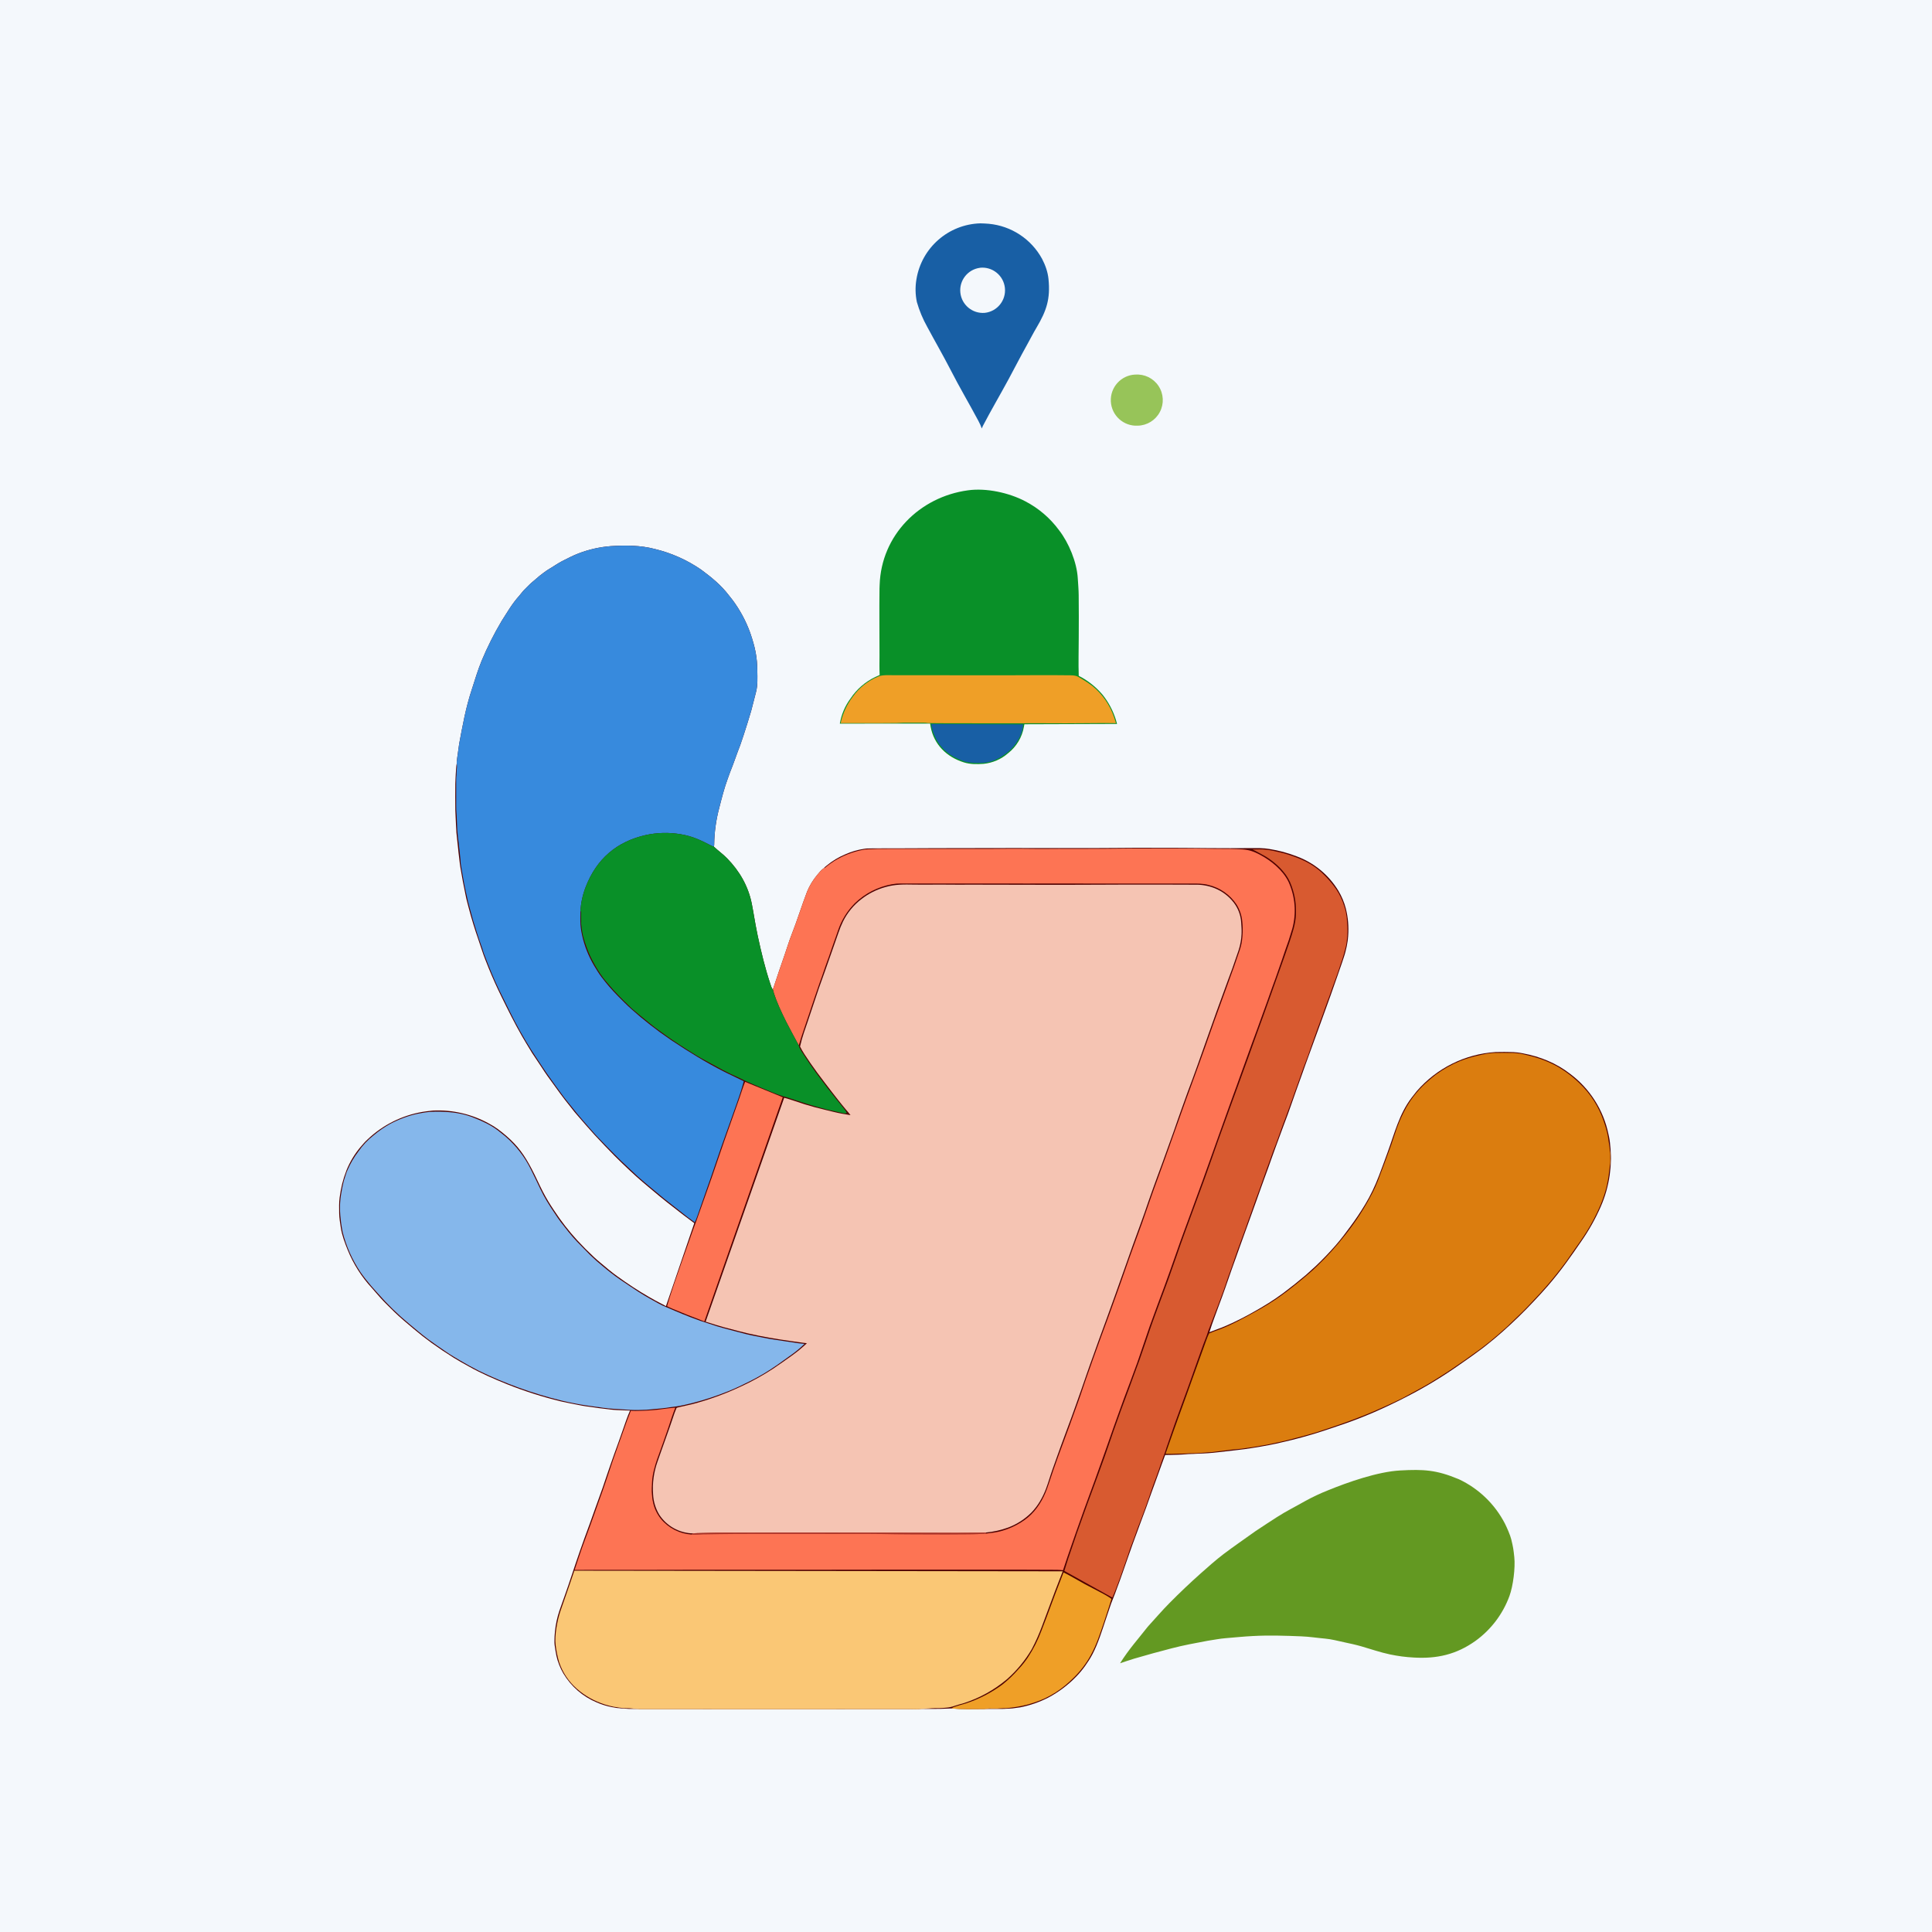
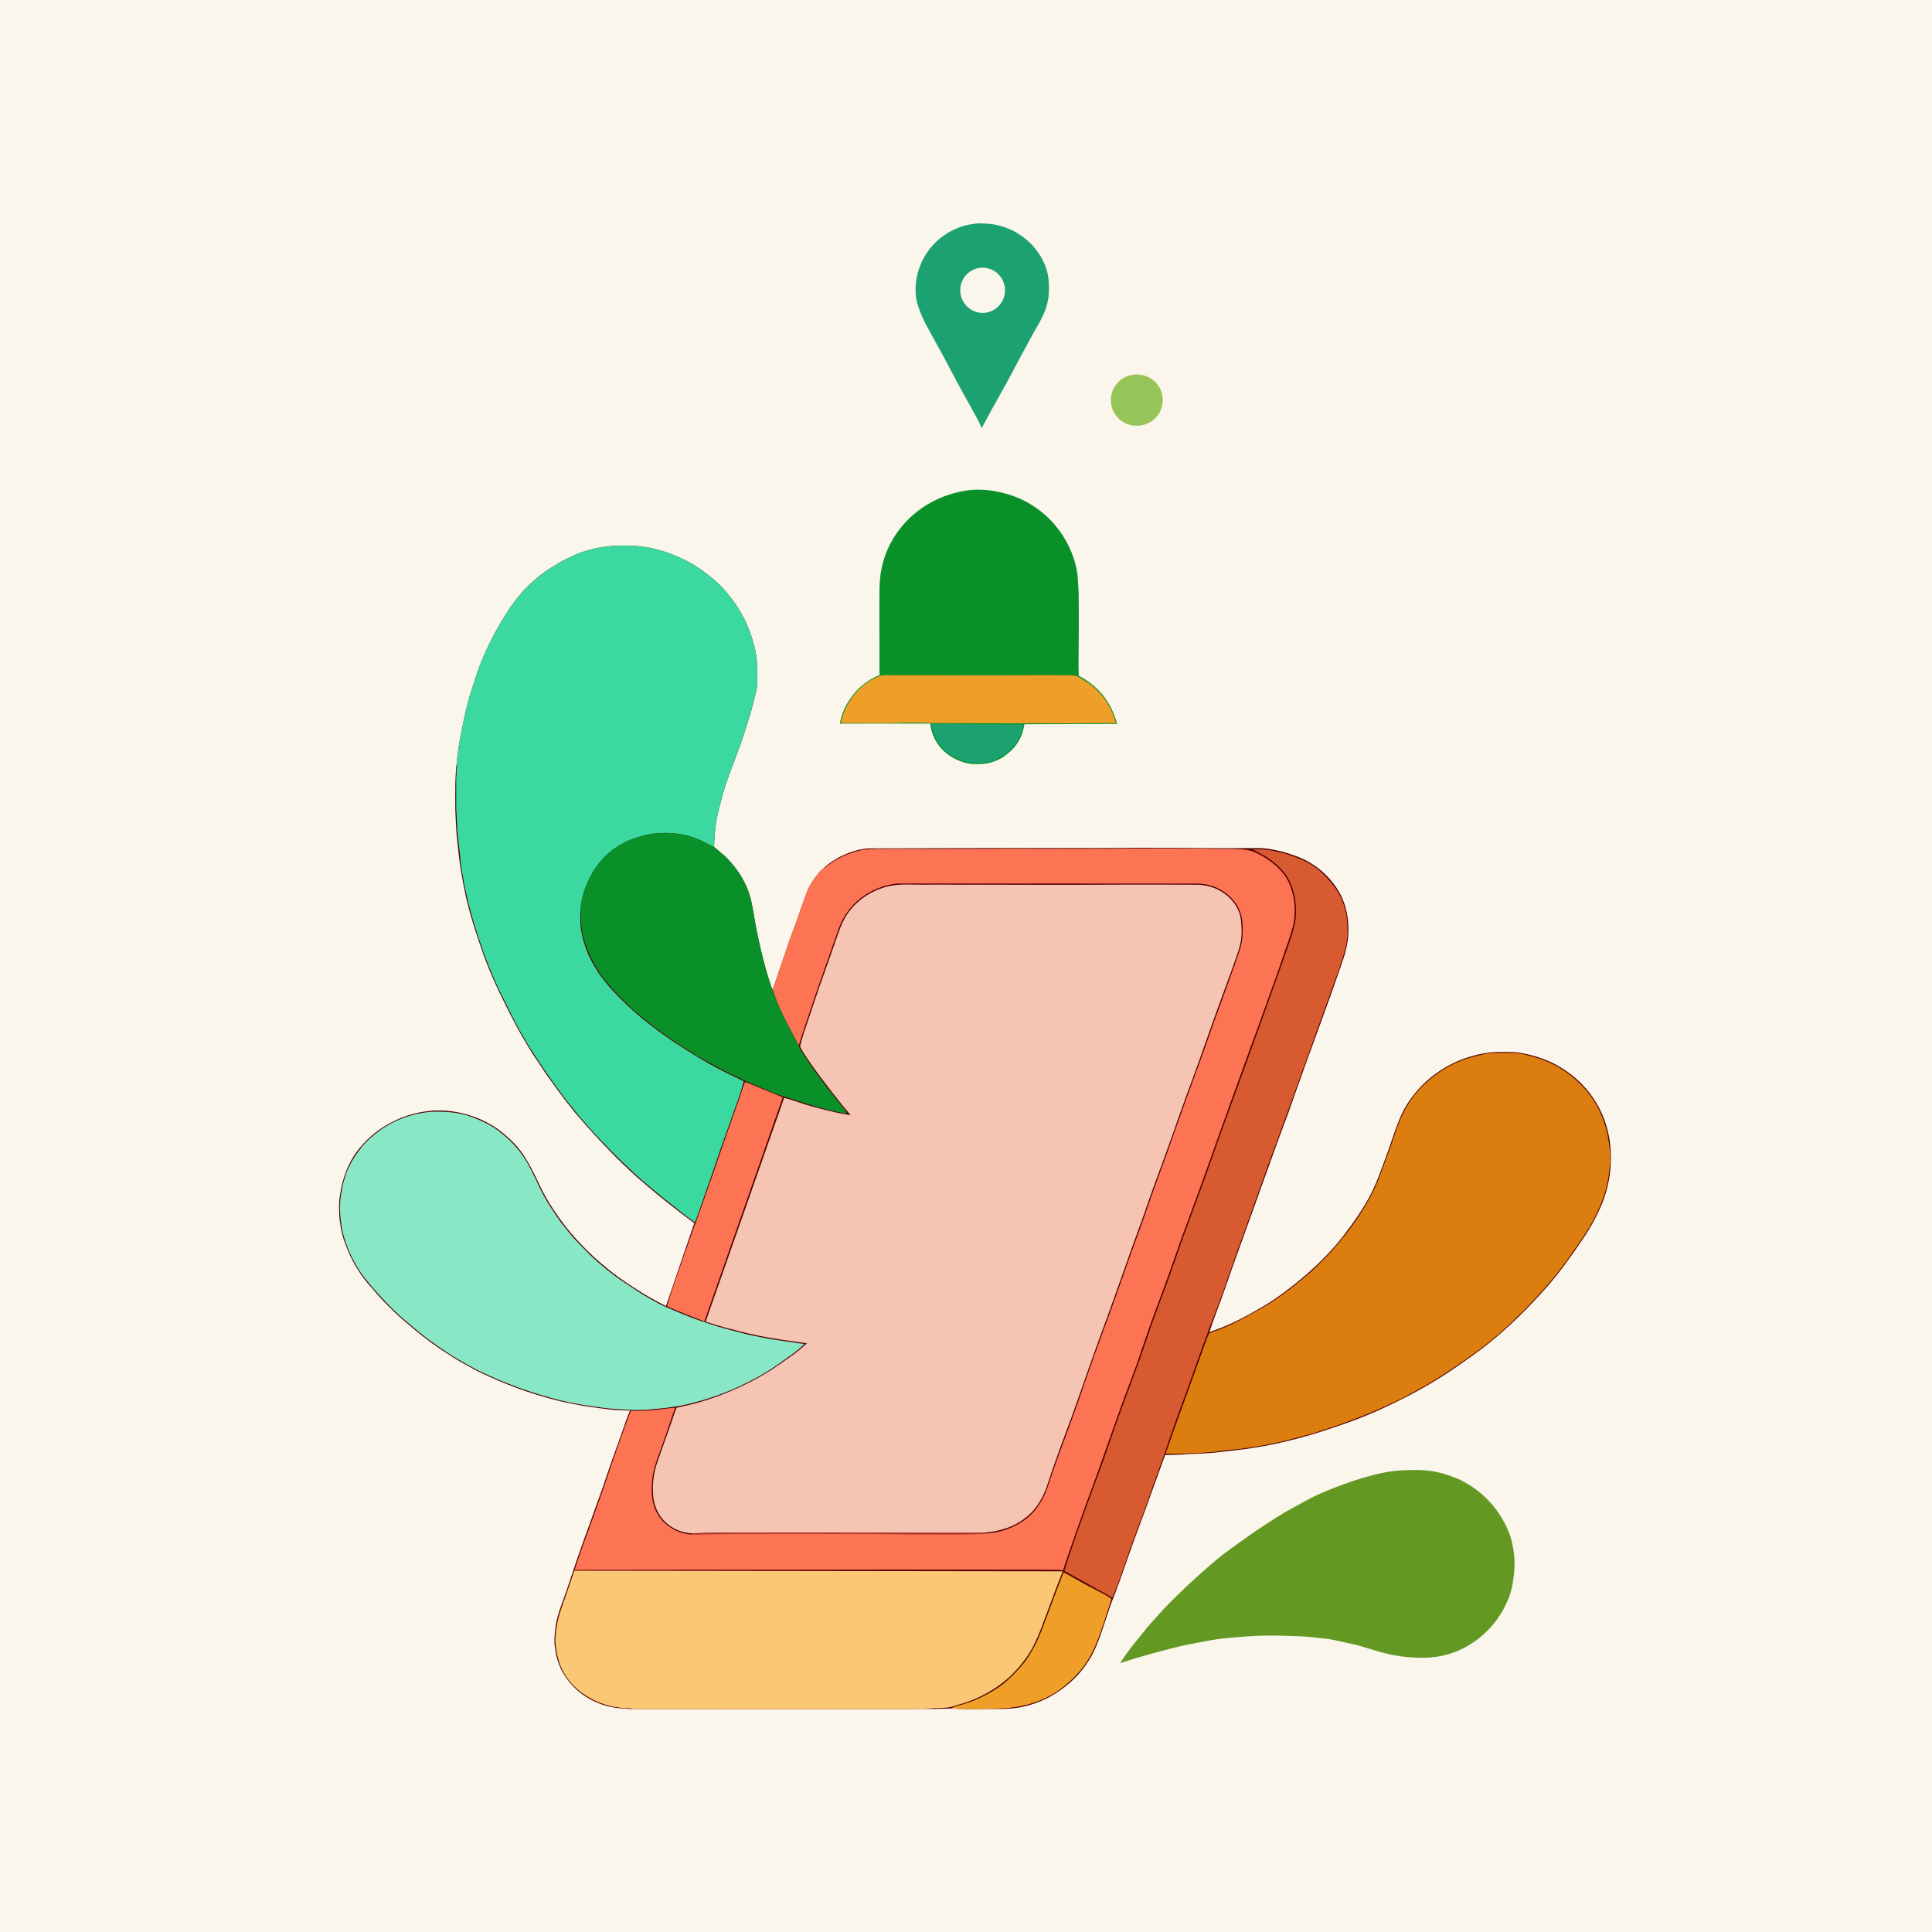
<svg xmlns="http://www.w3.org/2000/svg" width="1024" height="1024" preserveAspectRatio="none" style="display:block" viewBox="0 0 4358 4358">
-   <path fill="#F4F8FC" d="M0 0h4358v4358H0z" />
+   <path fill="#fbf6ec" d="M0 0h4358v4358H0z" />
  <path fill="#4E0000" d="M1030.3 1721.6c-.5-3.2.5-6.4.8-9.6v-1l4.7-33.5.2-1c7.7-41 14.7-80.5 28-120.5 7.2-22 13.6-44.2 22.4-65.5a710 710 0 0 1 45.1-89.7c13.4-20.7 22.5-37.6 40.1-57.4 3.6-4 6.6-8.5 10.4-12.4l13-13c4.9-4.8 10.6-8.9 15.7-13.6 5.5-5.2 21.7-17.4 28-21 9.9-5.6 19.1-12.5 29.3-17.7 12.2-6.2 24.3-12.5 37-17.4a259 259 0 0 1 73-16.4c33-2.1 66.5-2 98.5 6.3a314 314 0 0 1 105 46.7c23.9 17.8 44.7 34.4 63.2 58.7l7.9 10a286 286 0 0 1 39.7 74c11.3 33 15.8 54.8 16 86.4.2 15.3 1 31.4-2.8 46.5q-5.2 21-10.8 42l-1 3.5q-7.8 26.3-16.4 52.5-3.6 11.3-7.6 22.4c-8 20.3-14.7 41-22.9 61.1q-2.7 7.1-5.2 14.4c-7.9 21.4-13.5 43.5-19.1 65.6a339 339 0 0 0-11.5 83.5q0 2.2-.5 4.5c9.5 9 20.3 16.5 29.5 26 28 28.5 48 63 55.8 102.5 4.2 21.1 7.2 42.4 11.6 63.5l1.6 8 .5 2.4c7.7 35.7 16.3 71.3 27.8 106 1.6 4.8 3 10 6 14.1l1-3.3c8.3-25.8 17.3-51.2 26-76.7 5-14.5 9.4-29.2 15-43.5 12.8-32.5 23-66 35.5-98.5a145 145 0 0 1 22.2-36.5c5-6 9.2-11.7 15.8-16 1.5-2.3 4-3.9 6-5.6a167 167 0 0 1 41.7-25.2 162 162 0 0 1 42-12.4l6-.8 13.5-.3c26.3-.3 52.7 0 79-.2 39.8-.4 79.7-.2 119.5-.4q58.8 0 117.5-.2l77.5.1h106c32 0 64-.5 96-.6q51.3 0 102.5.2l62.5.5c30.8.1 61.7.4 92.5 0 14.2 0 28.5-.5 42.5 2a297 297 0 0 1 61 16.4 185 185 0 0 1 94.6 78 152 152 0 0 1 16.6 39.5 195 195 0 0 1 5.3 62.5q-.4 5.5-1.1 11c-1 7.6-3 17.1-5 24.5-2 8-4.9 15.8-7.4 23.6q-5 14.9-10.2 29.5-8 23.4-16.3 46.4l-8.3 23c-2.7 7.8-5.8 15.6-8.5 23.5l-8.7 24-9.3 25.5c-2.3 6.7-5 13.3-7.3 20q-7.1 20-14.5 39.8l-7 19.8c-8.7 23.2-16.5 46.7-24.9 70q-3.6 10.5-7.4 20.9c-6.6 16.7-12.3 33.6-18.7 50.3s-12.1 33.5-18.3 50.2c-5 13.8-9.6 27.8-14.9 41.5q-4.4 11.8-8.6 23.8l-10.4 29.2q-5 13.5-9.7 27-14 38.3-27.6 76.5c-6 17.4-12.5 34.7-18.6 52-9.5 27.3-18.7 54.6-29 81.5q-4.7 12.2-9 24.5-6.3 16.8-11.7 33.8l-.7 1.8c8.7-3.7 17.8-6.5 26.6-10l13.7-5.7a656 656 0 0 0 59-29.8c23.8-13.2 46.1-27 68-43.3a1043 1043 0 0 0 50.7-40.5l22.5-20.4a687 687 0 0 0 44.2-46.1q9.2-10.6 17.7-21.7 7.5-9.6 14.7-19.6a612 612 0 0 0 34.4-51.3c12.4-20.3 22.4-42 30.9-64.1q9.9-26 19.3-52.2c16-43.3 26.4-87.8 55-124.9q5.2-7 11-14a257 257 0 0 1 177.9-88.4q20-.5 40 .1l9 .8c4.2.3 9.3 1.4 13.5 2.2 38.1 7.1 74.7 22 105.5 45.9a227 227 0 0 1 86.7 136.4q3 12.4 3.9 25l.8 8.5c.4 10.1 1.2 19.3.5 29.5-.2 4.7-.2 9.3-.8 14-.7 5.1-.9 10.3-1.7 15.5-3.6 24.7-10.1 48-20.2 71a456 456 0 0 1-44.3 78.7q-16.6 24.4-34 48.3a832 832 0 0 1-40.8 51.4c-10 11.7-20.7 23-31.2 34.3a1060 1060 0 0 1-71 69.1q-9.1 8-18.6 16c-10 8-19.7 16.3-30 23.9q-18.7 13.9-37.8 27.2-12 8.5-24.2 16.8a996 996 0 0 1-112 66 1213 1213 0 0 1-66.7 31.6 985 985 0 0 1-85.6 32.5L2981 3229a998 998 0 0 1-88.9 24.3c-9.7 2.2-19.3 4.6-29.1 6.3q-18.7 3.6-37.5 6.5l-16.5 2.5-1.5.2-17 2.1c-14.3 1.5-28.7 3.4-43 4.9-7.3.7-14.6 1.8-22 2.1l-10.5.6c-5.5.4-11 .2-16.5.7-8 .7-16 .3-23.9 1.2q-9 .8-18.1 1c-9.4.5-18.9.4-28.3.6-5.5 14.4-10.5 29-15.8 43.5l-14.9 41-12.1 34q-6.3 17.6-13 35c-2.8 7-5 14.2-7.8 21.3q-10 26.6-19.4 53.7c-8.7 24.3-16.7 48.9-26 73l-3.7 10.3c-2.6 7.1-5.7 14-8.3 21.1l-1 2.6q-6 17.5-11.8 35.1c-8.8 26.2-17.6 55.2-30.4 79.3-9.2 17.2-22.6 36-36.2 49.8a253 253 0 0 1-63.2 47.6 242 242 0 0 1-63.1 21.9q-8.7 1.4-17.5 2.4c-4 .5-8 .3-12 .7-10 .8-20.6.5-30.5.5h-17.8l-3.7.2c-24.6.1-49.3 1-73.8-1.2h-2.3l-23.4.9c-14.2.3-28.4 0-42.7 0-9.5 1.3-19.2.3-28.8.4-202.2.1-404.3.5-606.5 0q-2.2 0-4.3-.3H1419q-7-.3-14-1c-3.2 0-5.4-.3-8.5-.7l-5-.4-11.5-2c-10.8-2-24-6.1-34-10.6a159 159 0 0 1-75.4-65.5c-6.6-11-13-27.2-15.5-39.7q-2.4-12-4-24c-.8-6.2-.4-13.3-.2-19.5l1-12a213 213 0 0 1 10.1-46.5c3.5-10.7 7.7-21.3 11.3-32q8.9-25 17.2-50.3 4-12.7 8.4-25.2l9.1-26.5q5-14.8 10.4-29.4c8.3-21.7 15.8-43.7 23.7-65.6q8.9-24.1 17.4-48.4l10.2-30.2c5.2-14.7 10-29.7 15.4-44.4q10.3-28 20-56c5-14.4 9.8-29 16-43l-15.1-.7c-9.8-.4-19.7-.5-29.4-1.8l-2.1-.3-25-3q-14.5-2.3-29-4.1c-4.9-.7-11.5-2-16.5-3q-18.2-3.4-36.5-7.4l-3.5-.8a899 899 0 0 1-120.4-38.5c-30-12.2-57.5-24-85.5-39.7q-17.5-9.5-34.5-19.8a934 934 0 0 1-50.6-34 658 658 0 0 1-39.5-31c-15-12.6-30.3-25.2-44.5-39q-9.3-9-18.4-18.2l-5-5.1c-9.4-9.8-18.1-20.3-27.1-30.5a282 282 0 0 1-54.1-85.2c-6.5-16.2-13-33-15.6-50.4-1.6-10.7-3.5-21.7-3.7-32.5-.2-11.9-.5-23.7 1-35.5 3-22.2 7.2-40.2 15.4-61.4a194 194 0 0 1 32-53c5-5.7 9.8-11.6 15.4-16.6a238 238 0 0 1 124.6-62.4c7.6-1 15.3-2.3 23-2.9A237 237 0 0 1 1104 2535c13.8 7.2 26.2 17 38 27.1 26.4 22.8 41.2 43.9 57.5 75 9 17 16.6 34.8 25.5 51.9 8 15.2 14.7 26.2 24.2 40.4a528 528 0 0 0 53 68.4q18 19.5 37.4 37.6 6.8 6.4 14 12.3c12.7 10.6 25.1 21.4 38.6 31 23.1 16.7 47 32.6 71.8 46.8l13.8 7.8q12.1 6.6 24.4 12.9l63.9-187.2c-8.2-6.4-16.8-12.2-24.9-18.6l-36-28q-9.5-7.5-18.8-15.2-11.5-9.8-23.2-19.4c-9.5-7.6-18.5-15.9-27.7-23.8a406 406 0 0 1-14.4-13.2q-18-16.8-35.4-34.2a2494 2494 0 0 1-44.6-46.7q-19.7-21.9-38.8-44.2l-6.5-7.6-2.2-2.8-8.8-11.2a646 646 0 0 1-21.2-27.4l-29-40a511 511 0 0 1-13.1-19.6l-21.4-32.1-3-5q-10.1-16.3-19.6-32.7c-16.7-29-31.5-59-46.2-88.9a943 943 0 0 1-29.5-65.8c-5-12.6-10.4-25.7-14.5-38.6q-4-12.6-8.4-25-12-34.5-21.3-69.8c-2.6-10-5.5-20-7.4-30.2l-6-30q-3.2-16.7-5.9-33.5l-1.1-8-1.3-11c-1-9-2.3-18-3-27-1-10.3-2.4-20.6-3.3-31q-.7-8.7-1-17.5l-1.4-31-.1-3q-.3-29.5 0-59c.1-7.7.7-15.3 1-23 .1-4.2.7-8.3.9-12.5q.2-5.5 1.3-10.9" />
  <path fill="#F5C4B3" d="m1804.7 2360.7.4-1.8q3.3-14.7 8.1-28.9l8.3-24.3 16.9-50.5q4.3-13.2 8.8-26.2l14.2-39.8 13.3-37.8 16.6-47.4q4.3-12.9 10.2-25.2a143 143 0 0 1 42-51 155 155 0 0 1 53.5-26.8c22.5-6.5 41.5-6 66-5.6 26.5.4 53-.3 79.5.1 15.2.3 30.3 0 45.5 0q102.3 0 204.5.4c30.2.1 60.3-.4 90.5-.3q24.8 0 49.5-.2h99.5q31.8-.1 63.5.2a113 113 0 0 1 44.2 7.8 102 102 0 0 1 43.3 32.6 81 81 0 0 1 16.7 45c.6 8.3 1.3 16.7.9 25a139 139 0 0 1-6.7 37.5q-6.7 20-13.8 40l-10 27-26.4 72.5c-14.4 39.6-27.9 79.5-42.2 119q-11.2 31.3-22.9 62.4l-13.7 38.1c-6 16-11.2 32.4-17 48.5l-25.4 70.6-12.8 34.8c-6.3 17.9-13.1 35.5-19.1 53.4-11.3 34-24.1 67.6-36.2 101.4-12.9 35.9-25.2 72-38.2 107.8q-19 53.3-38.6 106.4l-10 28c-5.6 14.9-10.6 30-16 45-8.3 23.8-16.3 47.8-25 71.5-7 19.2-13.6 38.5-21 57.5l-12 32.6c-6.7 18-12.9 36.4-19.5 54.5-5.1 14.2-9.1 28.8-14.4 43-7.6 20-18 38.6-33 54.2a148 148 0 0 1-52.7 34 201 201 0 0 1-50 11.2c-5.6 0-11 .4-16.5.4l-50 .5-52-.2c-78 0-156-.7-234-.6q-123.7-.1-247.5.3h-6.5l-48 1.1q-3.1 0-6.2.5a93 93 0 0 1-76.3-42.4 98 98 0 0 1-13.8-45.5 180 180 0 0 1 10.2-74.7c6.2-18.4 13.1-36.5 19.4-54.8l8.5-24q5-15.3 10.4-30.6 2.1-5.7 4.5-11.3l4.8-1.3 30-6.8a635 635 0 0 0 109.9-39.8 551 551 0 0 0 72.5-40q21.7-14.6 43-30c12.4-8.9 23-17.6 33.7-27.8l-11.4-1.4-24.2-3.4c-34-4.7-64-9.8-97-17.3q-18.8-4.4-37.5-9.5-17.6-4.3-35-9.7-11.7-3.4-23.3-7.3l177.2-505.1c15.6 4.2 30.7 9.9 46.1 14.7a670 670 0 0 0 46.5 12.6c12.8 3 25.5 6.5 38.5 8.8l18.5 3.1q-5.3-6.9-11-13.3c-5.5-6.3-10.4-13-15.8-19.5q-7.3-8.9-14.1-18a3002 3002 0 0 1-34.6-45.6 816 816 0 0 1-28.5-41.2c-3.8-6-6.8-11-9.8-17.1" />
-   <path fill="#378ADD" d="M1030.3 1721.6c-.5-3.2.5-6.4.8-9.6v-1l4.7-33.5.2-1c7.7-41 14.7-80.5 28-120.5 7.2-22 13.6-44.2 22.4-65.5a710 710 0 0 1 45.1-89.7c13.4-20.7 22.5-37.6 40.1-57.4 3.6-4 6.6-8.5 10.4-12.4l13-13c4.9-4.8 10.6-8.9 15.7-13.6 5.5-5.2 21.7-17.4 28-21 9.9-5.6 19.1-12.5 29.3-17.7 12.2-6.2 24.3-12.5 37-17.4a259 259 0 0 1 73-16.4c33-2.1 66.5-2 98.5 6.3a314 314 0 0 1 105 46.7c23.9 17.8 44.7 34.4 63.2 58.7l7.9 10a286 286 0 0 1 39.7 74c11.3 33 15.8 54.8 16 86.4.2 15.3 1 31.4-2.8 46.5q-5.2 21-10.8 42l-1 3.5q-7.8 26.3-16.4 52.5-3.6 11.3-7.6 22.4c-8 20.3-14.7 41-22.9 61.1q-2.7 7.1-5.2 14.4c-7.9 21.4-13.5 43.5-19.1 65.6a339 339 0 0 0-11.5 83.5q0 2.2-.5 4.5c-1.6-1.5-2.7-.7-5-2-24.8-12.8-43-21.8-71-26.4a207 207 0 0 0-77.4 1.9q-99.3 22.2-136.1 117.5c-6.7 17.3-10.9 36-11.6 54.5a368 368 0 0 0-.3 22c.2 11.7 1.5 20.8 3.9 32a233 233 0 0 0 27.4 69.2c5 8.3 10.6 17.6 16.5 25.3q16.8 22.3 36.5 42.3c10.1 10.2 20.2 20.5 31 30.1a836 836 0 0 0 88 68.7l3.3 2.2c37.3 25 77.7 49.9 118.3 70.4l4 2q20 9.4 39.7 19.2c-2 7.4-3.7 13.6-6 21-6.8 21.4-14.6 42.3-22 63.5-10.6 30.4-22 60.7-32.1 91.3q-13.6 40.3-27.8 80.3-8.5 24.7-17.2 49.3a90 90 0 0 1-5.6 13q-4-3.4-8.4-6.4c-8.8-5.9-16.8-13-25.2-19.3q-18.4-14.2-36.4-28.6l-1.4-1.2q-13.5-11.4-27.2-22.6-15.5-12.8-30.5-26l-3.4-3.2q-16.6-15.3-33-31-16.4-16-32.2-32.3-12.5-12.7-24.8-25.7l-5.7-6.4q-11.7-13.6-23.6-26.8-6.4-7.4-12.7-15l-20.7-25.6q-4.8-5.7-9.2-11.6a2236 2236 0 0 1-38.7-53.6q-2.3-3.1-4.3-6.3a2510 2510 0 0 1-31-47 947 947 0 0 1-48.3-86.3q-12.4-24.6-24.4-49.4a744 744 0 0 1-16.4-36.6l-2.2-5.5-6.1-15-9.1-23.4-1.6-4.5-.3-1q-2.5-8.7-5.7-17.2c-6.3-17.2-11.4-34.8-16.9-52.2l-1.3-4.6q-4.7-16.5-9-33-1.8-6.2-3-12.5c-2.4-11.2-5.1-22.3-7.2-33.5q-2.8-15.2-5.4-30.5l-1.3-8.1-1.3-8.4c-.3-2.5-.1-5-.4-7.5q-1-8.7-1.8-17.5c-.5-6.1-1.6-11.8-2-18-.4-5-1.5-10-1.9-15l-1.6-17q-.5-6-.5-12-.3-10.5-.9-21c-.2-4.5-.8-9-.9-13.5l-.1-11q-.2-28 0-56c0-4.6.3-6 .7-10.5v-1.5c.2-3.2-.1-6.4.3-9.5 1-6 .9-9.3.3-15.4" />
+   <path fill="#3bd99f" d="M1030.3 1721.6c-.5-3.2.5-6.4.8-9.6v-1l4.7-33.5.2-1c7.7-41 14.7-80.5 28-120.5 7.2-22 13.6-44.2 22.4-65.5a710 710 0 0 1 45.1-89.7c13.4-20.7 22.5-37.6 40.1-57.4 3.6-4 6.6-8.5 10.4-12.4l13-13c4.9-4.8 10.6-8.9 15.7-13.6 5.5-5.2 21.7-17.4 28-21 9.9-5.6 19.1-12.5 29.3-17.7 12.2-6.2 24.3-12.5 37-17.4a259 259 0 0 1 73-16.4c33-2.1 66.5-2 98.5 6.3a314 314 0 0 1 105 46.7c23.9 17.8 44.7 34.4 63.2 58.7l7.9 10a286 286 0 0 1 39.7 74c11.3 33 15.8 54.8 16 86.4.2 15.3 1 31.4-2.8 46.5q-5.2 21-10.8 42l-1 3.5q-7.8 26.3-16.4 52.5-3.6 11.3-7.6 22.4c-8 20.3-14.7 41-22.9 61.1q-2.7 7.1-5.2 14.4c-7.9 21.4-13.5 43.5-19.1 65.6a339 339 0 0 0-11.5 83.5q0 2.2-.5 4.5c-1.6-1.5-2.7-.7-5-2-24.8-12.8-43-21.8-71-26.4a207 207 0 0 0-77.4 1.9q-99.3 22.2-136.1 117.5c-6.7 17.3-10.9 36-11.6 54.5a368 368 0 0 0-.3 22c.2 11.7 1.5 20.8 3.9 32a233 233 0 0 0 27.4 69.2c5 8.3 10.6 17.6 16.5 25.3q16.8 22.3 36.5 42.3c10.1 10.2 20.2 20.5 31 30.1a836 836 0 0 0 88 68.7l3.3 2.2c37.3 25 77.7 49.9 118.3 70.4l4 2q20 9.4 39.7 19.2c-2 7.4-3.7 13.6-6 21-6.8 21.4-14.6 42.3-22 63.5-10.6 30.4-22 60.7-32.1 91.3q-13.6 40.3-27.8 80.3-8.5 24.7-17.2 49.3a90 90 0 0 1-5.6 13q-4-3.4-8.4-6.4c-8.8-5.9-16.8-13-25.2-19.3q-18.4-14.2-36.4-28.6l-1.4-1.2q-13.5-11.4-27.2-22.6-15.5-12.8-30.5-26l-3.4-3.2q-16.6-15.3-33-31-16.4-16-32.2-32.3-12.5-12.7-24.8-25.7l-5.7-6.4q-11.7-13.6-23.6-26.8-6.4-7.4-12.7-15l-20.7-25.6q-4.8-5.7-9.2-11.6a2236 2236 0 0 1-38.7-53.6q-2.3-3.1-4.3-6.3a2510 2510 0 0 1-31-47 947 947 0 0 1-48.3-86.3q-12.4-24.6-24.4-49.4a744 744 0 0 1-16.4-36.6l-2.2-5.5-6.1-15-9.1-23.4-1.6-4.5-.3-1q-2.5-8.7-5.7-17.2c-6.3-17.2-11.4-34.8-16.9-52.2l-1.3-4.6q-4.7-16.5-9-33-1.8-6.2-3-12.5c-2.4-11.2-5.1-22.3-7.2-33.5q-2.8-15.2-5.4-30.5l-1.3-8.1-1.3-8.4c-.3-2.5-.1-5-.4-7.5q-1-8.7-1.8-17.5c-.5-6.1-1.6-11.8-2-18-.4-5-1.5-10-1.9-15l-1.6-17q-.5-6-.5-12-.3-10.5-.9-21c-.2-4.5-.8-9-.9-13.5l-.1-11q-.2-28 0-56c0-4.6.3-6 .7-10.5v-1.5c.2-3.2-.1-6.4.3-9.5 1-6 .9-9.3.3-15.4" />
  <path fill="#FD7454" d="M1858.8 1958c2.2-.1 2.7-1 4.3-2.4 5.6-4.7 12.2-9.2 18.3-13.2a195 195 0 0 1 63.2-25.1 69 69 0 0 1 13.4-1.5l21.5-.8c31.5-.4 63-.1 94.5-.1q51.8-.2 103.5 0 50.3.2 100.5-.4c29-.3 58 .7 87 .3 15-.3 30 0 45-.1 27.2-.2 54.3.2 81.5-.1q29.8-.5 59.5-.6 71.5-.2 143 0c14.7 0 29.3.6 44 .7l39 .2q13 .2 26 1.1c14.8 1 25.2 4.8 38.3 11.6 25.7 13.4 52.7 35.3 65.4 62a156 156 0 0 1 8.4 104.9 715 715 0 0 1-16.8 51l-6.1 18a2186 2186 0 0 0-15 43l-8 22-11 31c-6.8 19.2-14 38.1-20.7 57.3l-12.6 34.2q-13.7 38.2-27.7 76.6c-5.2 14.2-10 28.6-15.5 42.8l-17.5 48.6c-11.7 31.7-22.5 63.8-34.1 95.5l-17.2 48-31.1 85-11.3 30.7c-11 29.6-21 59.6-31.7 89.3l-12.5 34.6q-8.6 23.5-17.4 46.9-8 21.5-15.7 43l-9.2 27q-9.2 27.6-18.8 55l-15.1 41c-9.7 25.8-19.5 51.6-28.6 77.6l-10.2 28.5q-7.5 21.8-15.2 43.4l-10.7 30.1-15.8 44.2c-7.8 22.2-16.5 44-24.3 66.3l-8.8 24.8c-6 17.2-12.4 34.4-18.2 51.7l-10.5 30.4-2 6q-3.8 12-8 24-6.9-.9-13.8-1-37.7-.4-75.5-.3h-318l-158 .2h-262l-99.5.2h-134l-40.9.2q4.6-14.3 9.5-28.6 3.3-10.2 7-20.4l2-5.6 18.6-50.7c6-16.1 11.4-32.5 17.3-48.7q8.5-23 16.3-46.3c8.1-23.3 15.3-46.9 23.9-70 3.4-9.3 6.4-18.8 10-28l7.7-21.8 6.1-17.1c2.7-7.3 5.8-14.4 8.4-21.7q10.3.4 20.6 0c10.7-.4 17.3-.4 28.5-1.5 6.5-.6 13-1 19.5-2.1l19-2.4c3.8-.5 9.2-1 12.8-1.2q-4.2 10.6-7.9 21.5-9.1 28-19 55.7l-13 36.2-1 2.7c-5.4 16-10.6 33.8-11.5 50.7-.4 9.7-1.4 19.3-.3 29 .5 5.2.8 10.5 2 15.6a89 89 0 0 0 18 39.3 98 98 0 0 0 69.6 35.6q1.8-1 3.1-2.6 3-.4 6.2-.5c16-.3 32-.9 48-1h6.5c82.5-.5 165-.3 247.5-.4 78 0 156 .7 234 .7q26 .2 52 0 25 0 50-.3l16.4-.5-1.5 2.5 2.4-.2q8.1-.8 16.2-2c27-3.7 57-17.1 77.8-34.5 20-16.6 34.2-40.5 43-64.7q2.7-7.2 5-14.5a1667 1667 0 0 1 19.9-57.5l26.2-71 19.1-53c8-22 15-44.5 23-66.5 3.5-9.3 6.5-18.7 9.9-28q8.1-22.8 16.4-45.5l8.2-22.4c5.4-14 10.3-28.4 15.6-42.6l16-44.5c6-16.2 11.5-32.6 17.3-48.9 6-16.8 11.7-33.8 18-50.6a4078 4078 0 0 0 38.8-109c5-15 10.7-29.6 16-44.5l18.5-51 36.3-102c12.9-36.7 26.8-72.9 39.8-109.5l12.2-34q10.4-30 21.2-60 12.8-35.8 26-71.5l10.3-28.6 8-22 13-37.9c4-11.8 4.9-19 6-30.3.7-6.6.6-13 .6-19.7q-.2-7.5-1-15a87 87 0 0 0-13-38 105 105 0 0 0-63.1-43.8c-12.3-3.4-25.2-3.2-38-3.2h-229.5c-49.8.2-99.7-.2-149.5 0l-102-.1h-103q-36-.2-72 0-9.8-.2-19.4 1.6a162 162 0 0 0-84.4 43 158 158 0 0 0-37.9 61.5l-4.5 13-9.4 26.6-6.2 18a2111 2111 0 0 0-16.3 46.4q-2.5 7.3-5.2 14.4c-7.4 20.6-13.9 41.4-21 62l-7.8 23.1q-5.9 17.2-11.6 34.6l-2 6.5-4.4 14.3-3-5.3q-12.9-23.4-25-47l-1.5-2.9c-10-20-20-41.6-26.9-63-.9-2.7-.6-4.6-2.2-7.2l1-3.3c8.3-25.8 17.3-51.2 26-76.7 5-14.5 9.4-29.2 15-43.5 12.8-32.5 23-66 35.5-98.5a145 145 0 0 1 22.2-36.5c5-6 9.2-11.7 15.8-16" />
  <path fill="#A83429" d="M1563.3 3459q3-.5 6.2-.6 24-.7 48-1h6.5c82.5-.5 165-.3 247.5-.4 78 0 156 .7 234 .7q26 .2 52 0 25 0 50-.3l16.4-.5-1.5 2.5q-1.4.5-2.9.6c-3.8.2-7.6 0-11.5.3l-2 .2q-11.7.6-23.5.6-23.7.4-47.5.3c-50.5-.2-101 0-151.5-1.2h-5.5l-4-.1c-29.5-.3-59 0-88.5 0-74.5 0-149-.3-223.5 0-24.3 0-48.7.7-73 1h-3c-3.8.2-22.1 1.5-25.8.4q1.8-1 3.1-2.6" />
  <path fill="#FAC775" d="m1295.6 3543 1101.6 1.4c-5.7 15.2-12 30.2-17.6 45.4q-14.6 39.7-29.5 79.2a427 427 0 0 1-22.8 51.1 278 278 0 0 1-56.2 68 289 289 0 0 1-96.7 53.6c-6.8 2-13.7 3.6-20.5 6a70 70 0 0 1-19.4 4.3c-4.8.3-9.7 1-14.5 1-8.3 0-16.7 0-25 .9-5.7.5-11.5.3-17.2 1-9.5 1.2-19.2.3-28.8.3-202.2.1-404.3.5-606.5 0q-2.2 0-4.3-.3l-4.2-.4c-3.8-.2-7.1-.4-10.8-.9-5.4-.7-10.8-.2-16.2-.6-2.3-.1-4.7-.7-7-.8-2.2 0-3.8-.3-6-.8-4.3-.9-7.4-.8-12.1-2q-8.8-1.8-17.4-4.5c-23.7-7.7-44.4-19-63.2-35.5a137 137 0 0 1-40.2-60.4 227 227 0 0 1-7.8-38.5c-2.6-21.6 3.8-55.4 10.7-76 4-12.2 8.7-24.3 12.7-36.5 5.2-15.6 11-31 16-46.6q1.3-4.3 2.8-8.5" />
  <path fill="#099028" d="M1309.4 2055.5c.7-18.6 4.9-37.2 11.6-54.5 24.3-63.4 70-102.8 136.1-117.5 25.2-5.6 52-6 77.5-1.9 28 4.6 46.1 13.6 70.9 26.5 2.3 1.2 3.4.4 5 1.9 9.5 9 20.3 16.5 29.5 26 28 28.5 48 63 55.8 102.5 4.2 21.1 7.2 42.4 11.6 63.5l1.6 8 .5 2.4c7.7 35.7 16.3 71.3 27.8 106 1.6 4.8 3 10 6 14.1 1.6 2.6 1.3 4.4 2.2 7.3 6.8 21.3 17 42.9 27 63l1.3 2.8q12.3 23.6 25 47l3 5.3.2 1.1c.5 5 9.7 18.2 12.2 22a801 801 0 0 0 25.5 37.3q13 17.7 26.4 35.2l11.9 15q7.8 10.2 16 20l11.7 14.8 1.5 2.1c.5.8 4 4.9 1.9 5.9-1.3.5-6 0-7.6-.4l-9.9-2.2c-8.4-2.2-17-3.6-25.6-5.7l-26.4-7.2c-21.7-6-42.8-13.6-64.2-20.4l-8-2.2c-16.5-5.1-32.4-12.3-48.5-18.8-11.6-4.7-23-10.1-34.6-14.9-5.5-2.3-10.7-5.4-16.1-7.8a501 501 0 0 1-37.6-18q-25-13.4-49.8-27.1c-11.5-6.4-22.4-13.9-33.7-20.8q-13.6-8.5-27.1-17.7-7-4.5-13.7-9.4l-29.5-21.4c-7.5-5.7-14.7-11.9-22-17.7-9-7-17.7-14.6-26.5-21.9a74 74 0 0 1-6.6-6.1q-14-13.3-27.5-27.2-12.3-12.7-23.7-26.5-5.7-6.3-10.9-13.3a290 290 0 0 1-19.6-31.1q-4.6-8.3-8.7-16.8-8.8-19.7-14.8-40.5a98 98 0 0 1-2.7-11.2c-.6-4.7-1.8-9.3-2-14-.2-2.5-.8-5-1-7.5l-.3-19 .2-7c0-1.4 0-2-1.3-2" />
  <path fill="#EF9F27" d="M2399 3546.9c16.4 8 32 17.7 48 26.4 13.5 7.3 27.4 14.1 41 21.5l3.6 2q8 4.4 15.6 9.7l-8.6 27.2-8.6 26.3c-8.9 25.6-16.1 49.3-29.6 73.7a213 213 0 0 1-38 50.2q-9 9-18.8 17.2a217 217 0 0 1-47 30 252 252 0 0 1-69.6 20c-2.8.4-5.1.8-8 1-3.2.3-6.3 1-9.5 1-4.5.2-9 0-13.6.5-8.4 1.1-16.9.2-25.4.4q-3.5.3-6.8.8-1.9.3-3.7.3c-24.6.1-49.3 1-73.8-1.2 2.4-1.7 3.2-2.6 6-3.5q6.1-2.2 12.5-4 15-3.8 29.3-9.5a297 297 0 0 0 67-37 275 275 0 0 0 36.5-34.8q11.8-12.5 21.3-26.7a303 303 0 0 0 30.1-59.4c15.1-38.3 28.5-77.3 43.8-115.6z" />
  <path fill="#DB7D0F" d="m2727.3 3007.8 1.6-.6q5.4-2.5 11-4.4c35-12 67-30.2 99.1-48l7-4a531 531 0 0 0 58.4-39l20.7-16.3c8.5-6.6 16.5-13.8 24.8-20.6q10.5-8.8 20.3-18.3a668 668 0 0 0 64.2-71 570 570 0 0 0 62.3-96.7q5.9-11.8 10.8-24c10.7-27.6 19.9-52.9 30-80.6l.8-2.3c4.3-12.4 8.1-25 12.6-37.5a325 325 0 0 1 21.4-46.9 227 227 0 0 1 50-60q8-7 16.3-13.4a256 256 0 0 1 54.5-30.7q20-7.9 40.9-12.5c6-1.3 12-2.9 18-3.9q3.5-.7 7-1c3.6-.3 8-1 11.5-1q21.3-.3 42.5 0c3.2 0 6.3.6 9.5.8 8.5.5 16.7 3 25 4.9a252 252 0 0 1 64.5 24.4 248 248 0 0 1 51.2 38.6 212 212 0 0 1 54.2 85c3.9 11.2 7.8 23.8 9.7 35.7l.2 1.5c1.3 7.5 2.1 15 3.4 22.5.4 2.2.3 4.3.6 6.5l.6 3.5c.7 3.3.3 8.4.4 11.5 0 3.8.4 11.9-.3 16l-.9 5.5c-.2 2.4-.3 4.2-.8 6.5-.9 4.5-1 9.5-1.7 14a327 327 0 0 1-4 22c-1.3 6.7-3.6 13.4-5.5 20q-3.7 11.4-8.2 22.5c-2.7 6.8-6 13.3-9 20a433 433 0 0 1-30.8 54q-8 12-16.3 23.4l-21.4 30.7-2.5 3.4a881 881 0 0 1-39.3 49.4q-8.6 10-17.4 19.7c-13.4 14.2-26.4 28.7-40.3 42.4q-16.9 16.6-34.2 32.9l-10.7 9.5-9.4 8.3a673 673 0 0 1-37.2 30.2l-4 3a1814 1814 0 0 1-70.9 49.6q-20.8 13.5-41.9 26.4l-11.6 6.8-45.5 24.9-2.8 1.5q-15.2 7.6-30.6 14.7c-18.5 8.3-36.9 16.9-55.7 24.3a1341 1341 0 0 1-71 26.2l-39 13q-13.6 4-27.4 7.8c-13.4 3.8-27 6.9-40.5 10.6q-8.2 2-16.5 3.8-13 2.9-26.3 5.6l-1.2.2-3.9.7c-5.6 1.1-11.4 1.7-17 3-6.3 1.3-12 1.8-18.1 2.8l-17 2.4-1.5.2-7.5.8-8.8.8-7.7.7q-11.7 1.3-23.5 3l-9 1.1q-9.4 1.5-19 1.7c-4 .2-8 1-12 1l-10.5.7c-8.1.8-16.3 0-24.4.8-7 .7-14 .3-21.1.6q-13.7.7-27.4.3 2.4-7.5 5.2-14.8 6.2-17.2 12.1-34.4l14-39c10.3-28.8 21.1-57.3 31.1-86.2l11-30.4q9.2-26.2 18.7-52 2.7-7.6 6.1-14.8" />
-   <path fill="#85B7EB" d="M782 2643.5c.4-1.2 1.6-3.5 2-4.5a199 199 0 0 1 24.2-41.4 167 167 0 0 1 35-37 229 229 0 0 1 36.4-25.2c18.6-10 42.8-19.3 63.4-23.3q5.4-1.2 11-2l6.5-1 8.5-1q13.3-1 26.5-.5c6 .3 12 .4 18 1.1l7.5.7 7.5 1 9 1.6a172 172 0 0 1 32.5 9.8c18 6.9 37.8 16.3 53 28q8.6 6.6 16.8 13.4a235 235 0 0 1 57.9 75c7.4 14.3 14 29 21 43.4 9 19 20 36.8 31.9 54.2q6.8 10.6 14.3 20.7c11 14.2 23.8 30.8 36.4 43.9q14.5 15 29.4 30 14 13.7 29.3 26a499 499 0 0 0 38.5 29.7 2550 2550 0 0 0 42.6 28.4q12.3 7.8 25.1 15c12.5 7 25 14.4 38.3 19.7 11.9 4.9 23.6 10.3 35.5 15a772 772 0 0 0 39.8 15.2c11.8 4 26.4 8.8 37.3 12.2q8.6 2.7 17.3 5l47.6 12.5q5.8 1.5 11.5 2.6 19.7 4.2 39.6 7.9l1.9.3 12.5 2c8.8 1.5 17.7 2.4 26.5 4 8.8 1.5 17.7 2.5 26.5 4q7.1 1 14.2 1.5-12.3 12-26.3 22.3-17 12.4-34.3 24.5a492 492 0 0 1-63.1 37.7c-16 8-32.4 16-49.1 22.6a642 642 0 0 1-80.4 26.4c-12.3 3-25 6.1-37.5 7.8-7 1-14.5 1.7-21.6 3q-4.5.4-8.9 1l-7.7.8c-3.2.5-6.5.4-9.8.8-5 .5-12.8 1.5-18 1.7-11.5.3-23 1-34.5.3l-6-.2c-5.2-.1-10.3-1-15.5-1.1l-16.5-1c-4.4-.2-8.6-.8-13-1l-2-.3-2-.3c-2.7-.4-5.3-.4-7.9-.8q-9.7-1.7-19.6-2.7l-5-.8c-5-.5-10-1.5-15-2.1-7-.9-16-2.7-22-3.8q-16.1-3-32.1-6.8A932 932 0 0 1 1080 3092a744 744 0 0 1-42.4-23.3c-10.2-6.1-20.7-12.1-30.5-18.9l-4-2.7a1479 1479 0 0 1-37.1-26c-14.9-11.2-29.2-23.3-43.4-35.2a615 615 0 0 1-70.4-68.5c-5-5.8-10.4-11.4-15.4-17.3-8.3-9.9-16.5-20-23.8-30.6a290 290 0 0 1-40.2-90.5c-1.5-6.6-2.2-13.3-3.3-20-.5-2.6-.5-5.3-.9-8q-1.3-9.4-1.6-19c0-6.8-.3-13.7.3-20.5l.8-8.5c.3-3.8 1.2-7.7 1.7-11.5q1.7-11.2 4.4-22.5c2-8.7 5.1-17 7.8-25.5" />
+   <path fill="#88e8c5" d="M782 2643.5c.4-1.2 1.6-3.5 2-4.5a199 199 0 0 1 24.2-41.4 167 167 0 0 1 35-37 229 229 0 0 1 36.4-25.2c18.6-10 42.8-19.3 63.4-23.3q5.4-1.2 11-2l6.5-1 8.5-1q13.3-1 26.5-.5c6 .3 12 .4 18 1.1l7.5.7 7.5 1 9 1.6a172 172 0 0 1 32.5 9.8c18 6.9 37.8 16.3 53 28q8.6 6.6 16.8 13.4a235 235 0 0 1 57.9 75c7.4 14.3 14 29 21 43.4 9 19 20 36.8 31.9 54.2q6.8 10.6 14.3 20.7c11 14.2 23.8 30.8 36.4 43.9q14.5 15 29.4 30 14 13.7 29.3 26a499 499 0 0 0 38.5 29.7 2550 2550 0 0 0 42.6 28.4q12.3 7.8 25.1 15c12.5 7 25 14.4 38.3 19.7 11.9 4.9 23.6 10.3 35.5 15a772 772 0 0 0 39.8 15.2c11.8 4 26.4 8.8 37.3 12.2q8.6 2.7 17.3 5l47.6 12.5q5.8 1.5 11.5 2.6 19.7 4.2 39.6 7.9l1.9.3 12.5 2c8.8 1.5 17.7 2.4 26.5 4 8.8 1.5 17.7 2.5 26.5 4q7.1 1 14.2 1.5-12.3 12-26.3 22.3-17 12.4-34.3 24.5a492 492 0 0 1-63.1 37.7c-16 8-32.4 16-49.1 22.6a642 642 0 0 1-80.4 26.4c-12.3 3-25 6.1-37.5 7.8-7 1-14.5 1.7-21.6 3q-4.5.4-8.9 1l-7.7.8c-3.2.5-6.5.4-9.8.8-5 .5-12.8 1.5-18 1.7-11.5.3-23 1-34.5.3l-6-.2c-5.2-.1-10.3-1-15.5-1.1l-16.5-1c-4.4-.2-8.6-.8-13-1l-2-.3-2-.3c-2.7-.4-5.3-.4-7.9-.8q-9.7-1.7-19.6-2.7l-5-.8c-5-.5-10-1.5-15-2.1-7-.9-16-2.7-22-3.8q-16.1-3-32.1-6.8A932 932 0 0 1 1080 3092a744 744 0 0 1-42.4-23.3c-10.2-6.1-20.7-12.1-30.5-18.9l-4-2.7a1479 1479 0 0 1-37.1-26c-14.9-11.2-29.2-23.3-43.4-35.2a615 615 0 0 1-70.4-68.5c-5-5.8-10.4-11.4-15.4-17.3-8.3-9.9-16.5-20-23.8-30.6a290 290 0 0 1-40.2-90.5c-1.5-6.6-2.2-13.3-3.3-20-.5-2.6-.5-5.3-.9-8q-1.3-9.4-1.6-19c0-6.8-.3-13.7.3-20.5l.8-8.5c.3-3.8 1.2-7.7 1.7-11.5q1.7-11.2 4.4-22.5c2-8.7 5.1-17 7.8-25.5" />
  <path fill="#D85A30" d="M2825.3 1916.2c8.3 0 20.3-.8 29.2.3q8.6.8 17 2.6c10.3 2.5 20.7 4.4 30.7 7.5 31.4 9.8 59 21.3 83.2 45.6a220 220 0 0 1 28.3 33.1 145 145 0 0 1 18.8 39.8c3.3 10.8 3.4 11.8 5 22.5.3 1.1.3 1.7.4 2.9 1 13.5 2.3 27 1.2 40.5-.8 9-1.6 18.2-4 27-2.3 9.1-4.9 19.1-8 28q-1.4 4.3-3 8.5-3 9.8-6.4 19.4c-3 7.5-5.2 15.3-8.2 22.8-3.3 8-5.7 16.2-8.7 24.3q-4.5 13-9.4 25.7c-2.6 6.5-4.6 13.3-7 19.9l-11.6 31.4-16 45c-2.2 5.7-3.9 11.7-6 17.4q-5 13.7-10.3 27.3c-3.1 7.7-5.4 15.6-8.3 23.3-2.8 7.5-5.1 15.1-8 22.5-3 7.8-5.4 15.7-8.3 23.5l-8.8 24-7.4 20.4c-4.8 13-9.9 25.9-14.3 39q-6.4 18.6-13.8 37c-2.8 7.3-5 14.8-7.8 22-2.3 5.9-4.2 11.8-6.5 17.7-3.4 8.9-6.1 18-9.5 26.9l-8 22.4q-4.4 11.5-8.5 23.2-4.1 12-8.4 23.9-7 18.8-13.4 37.7c-3.1 9-6.7 17.7-9.8 26.7l-7 19-6.1 17.5-6.7 19.6-9.2 25.4c-2.3 6.3-4 12.6-6.3 18.9q-5.2 15.4-11 30.5l-6.4 17.2q-7.7 19.4-15 39l-6.2 16-3.2 9.8-.8 2.2-7.2 18.8c-6.5 17.3-12.3 34.8-18.7 52.2-6.2 17-11.9 34.4-18.3 51.4-8.9 23.7-17.2 47.6-26 71.4-6.4 17.4-12 35-18.2 52.4l-1.7 4.8c-2.1 6.4-3.9 12.9-6.4 19.1-2.7 6.9-4.9 14-7.5 20.9-3.1 8.4-5.6 17.1-8.9 25.5l-8.4 22.7c-3.3 8.7-5.9 17.7-9.1 26.4-2.6 7.1-4.8 14.4-7.5 21.4-3 7.5-5.4 15.2-8.4 22.7l-8.9 23.1c-2.6 6.6-4.5 13.4-7.1 20l-11 29.4c-2.4 6.7-4.2 13.6-6.7 20.2-3.1 8.2-5.6 16.5-8.6 24.6-3.3 9-6 18-9.5 26.8-2.5 6.2-4.5 12.5-7 18.6q-3.5 9.4-7.6 18.3l-108.3-60.2q4.1-13.5 8.5-27l18-52.5 1.2-3.8c11.5-31.6 22.4-63.3 34.3-94.8q4.4-12.4 9.2-25l7.5-20.5 11.2-31 6.6-18.9 8-23 7-20.4a4613 4613 0 0 1 35.8-98.1l8-22c10.1-26.6 19.3-52.5 28.4-79.7l9-26.5c4-12.1 8.6-24 12.9-36.1 4.1-11.6 8.7-23 12.8-34.6 5.3-14.8 11.1-29.3 16.3-44q9.1-25.4 18-51c12.8-37.7 27-75 40.6-112.6l22.8-62c10.6-29 20.6-58.4 31-87.5q12.6-35.5 25.6-70.9l22.3-61.2c6.1-16.2 11.6-32.7 17.8-49 5.2-13.8 9.8-28 15-41.8q7-18.7 13.6-37.6l7.3-19.9 9.8-27.5 7-19.5c9.8-27.1 19.2-54.4 29-81.5l13.2-38c6.6-20 14.2-41.7 14.7-63.1.6-23.3-1.5-40.7-9.7-63.8a100 100 0 0 0-19.8-34c-11-13-27-26.1-41.8-34.4l-19.6-10.7z" />
  <path fill="#FD7454" d="m1680.7 2440.3 85 34.8-176.9 505.6-7.8-3q-32-12-63.6-25.4c-4.3-1.9-8.8-3.5-12.7-6q2.6-9.3 5.4-18.3l11-33.5c5.5-16.4 11.6-32.6 17-49l16.1-45.5 10-28.4c2.3-6.6 5-13 7.3-19.6l23.8-67c13.1-36.5 25.3-73.4 38-110 11.4-32.7 23.3-65.3 34.6-98 4.2-12.2 8-24.7 12.8-36.7" />
  <path fill="#099028" d="M1984.2 1522.7c-.7-14.7-.4-29.5-.3-44.2.1-50.3-.7-100.7 0-151l.3-8c3.6-112.2 90-198.7 199.3-213.5 41.5-5.7 92.3 5.4 129.1 24.7a221 221 0 0 1 76.3 65.3c22 28.3 40 72 42.2 108 .8 13 2 26 2.1 39 .5 32 .2 64 .1 96 0 28.5-1 57 0 85.5l8.2 4.4a175 175 0 0 1 46 38.7 173 173 0 0 1 29.6 56l2.6 9.4-209 .7-1 5.3a97 97 0 0 1-35.7 60 99 99 0 0 1-55.5 24c-14.6 1-29.8 1.2-44-3.2-38.8-12-67.9-40-75.3-80.8l-1-6.8-203.8.1a131 131 0 0 1 24-56.6 139 139 0 0 1 56.1-48.7z" />
  <path fill="#EF9F27" d="M1896.2 1631.2a151 151 0 0 1 27.4-59.6 132 132 0 0 1 57.4-45.5c9.5-4.2 25.1-3 35-3l260 .1c43.5 0 87-.6 130.5 0 7.7 0 18.7-.4 25.6 3.5q16.7 9.3 31.8 20.5a155 155 0 0 1 49 70.3q2.4 6.9 4.4 13.8-20.1-.4-40.3-.2c-24.3 0-48.7.6-73 .5-78-.5-156 .3-234-.2-21.3-.1-42.7.2-64-.2-1.6 0-11.4 0-13-.2-4.5-.6-6.8-.8-11.5-.8H2039l-16.5.7q-21.2.4-42.5.3z" />
-   <path fill="#185FA5" d="m2100.4 1633.1 207.5.9-.8 7.5a78 78 0 0 1-9.3 25.5 101 101 0 0 1-30.3 34c-15.4 10.9-30.4 18.5-49.5 19.7-9.8.5-21.9.6-31.5-.8q-5.3-.6-10.5-2.2-11.9-4-23-9.7a106 106 0 0 1-33.8-28.6 109 109 0 0 1-18.8-46.3" />
+   <path fill="#1ca170" d="m2100.4 1633.1 207.5.9-.8 7.5a78 78 0 0 1-9.3 25.5 101 101 0 0 1-30.3 34c-15.4 10.9-30.4 18.5-49.5 19.7-9.8.5-21.9.6-31.5-.8q-5.3-.6-10.5-2.2-11.9-4-23-9.7a106 106 0 0 1-33.8-28.6 109 109 0 0 1-18.8-46.3" />
  <path fill="#639922" d="M2526.5 3751.8c20.7-32.8 40.3-54 62-81.8l2.6-3c15.7-17 30.6-34.7 46.9-51a1515 1515 0 0 1 70-66.5c13.3-11.8 35.5-31.6 52-44 23.2-17.5 47.3-34 71-51l5.4-3.6q22-14.7 44.2-28.9c20.3-13.1 42-23.8 63-35.8a444 444 0 0 1 52.2-24.6c44-18 112-42 162.7-44.7 52.7-2.9 81.3-1.3 130.5 19.1l2.4 1a224 224 0 0 1 103.2 99.7c4.6 9 12.1 26.3 14.4 35.8 4.3 18 4.9 22 6.8 40 2.5 23.9-2.6 64.8-10.9 87.5a217 217 0 0 1-76.6 101.3c-43.2 30.8-87 40.7-139.3 37.6-18.8-1-35-3.2-53.5-7-21.9-4.6-43-12-64.5-18.2-12.8-3.7-26-6.5-39.1-9.3-13.7-3-29.1-7-42.9-8.2-16.7-1.4-36-4.5-53.5-5.1-36.5-1.5-73-2.7-109.5-.7-20.4 1-40.7 3.2-61 4.8-13.8 1-27.3 4-41 5.9l-1 .2c-26.7 5-53.6 9.9-80 16.8q-42.8 11-85 23.4c-10.6 3.1-21 7-31.5 10.3" />
-   <path fill="#185FA5" d="M2211.5 503.8q9.6.2 19 1a153 153 0 0 1 120 78.9c7.5 14.3 13 29.8 14.6 45.8 4.4 44.8-4.2 71-27 109.5-7.7 12.9-14.4 26.3-21.7 39.3-14.3 25.5-27.5 51.5-41.4 77.2-19 35.1-39.3 69.6-57.8 105l-2.6 6c-2.3-6.2-4.2-10.8-7.6-17-20.7-38.9-43.2-76.7-63.2-116-16.7-32.4-35-64-52.2-96.1a262 262 0 0 1-23.4-56 137 137 0 0 1-1-51.4 150.5 150.5 0 0 1 144.3-126.2" />
-   <path fill="#F4F8FC" d="M2210.5 604a51.1 51.1 0 1 1 10.8 101.7 51.1 51.1 0 0 1-10.8-101.6" />
+   <path fill="#1ca170" d="M2211.5 503.8q9.6.2 19 1a153 153 0 0 1 120 78.9c7.5 14.3 13 29.8 14.6 45.8 4.4 44.8-4.2 71-27 109.5-7.7 12.9-14.4 26.3-21.7 39.3-14.3 25.5-27.5 51.5-41.4 77.2-19 35.1-39.3 69.6-57.8 105l-2.6 6c-2.3-6.2-4.2-10.8-7.6-17-20.7-38.9-43.2-76.7-63.2-116-16.7-32.4-35-64-52.2-96.1a262 262 0 0 1-23.4-56 137 137 0 0 1-1-51.4 150.5 150.5 0 0 1 144.3-126.2" />
+   <path fill="#fbf6ec" d="M2210.5 604a51.1 51.1 0 1 1 10.8 101.7 51.1 51.1 0 0 1-10.8-101.6" />
  <path fill="#97C459" d="M2560.5 845a57.7 57.7 0 1 1 5.7 115.2 57.7 57.7 0 0 1-5.7-115.3" />
</svg>
